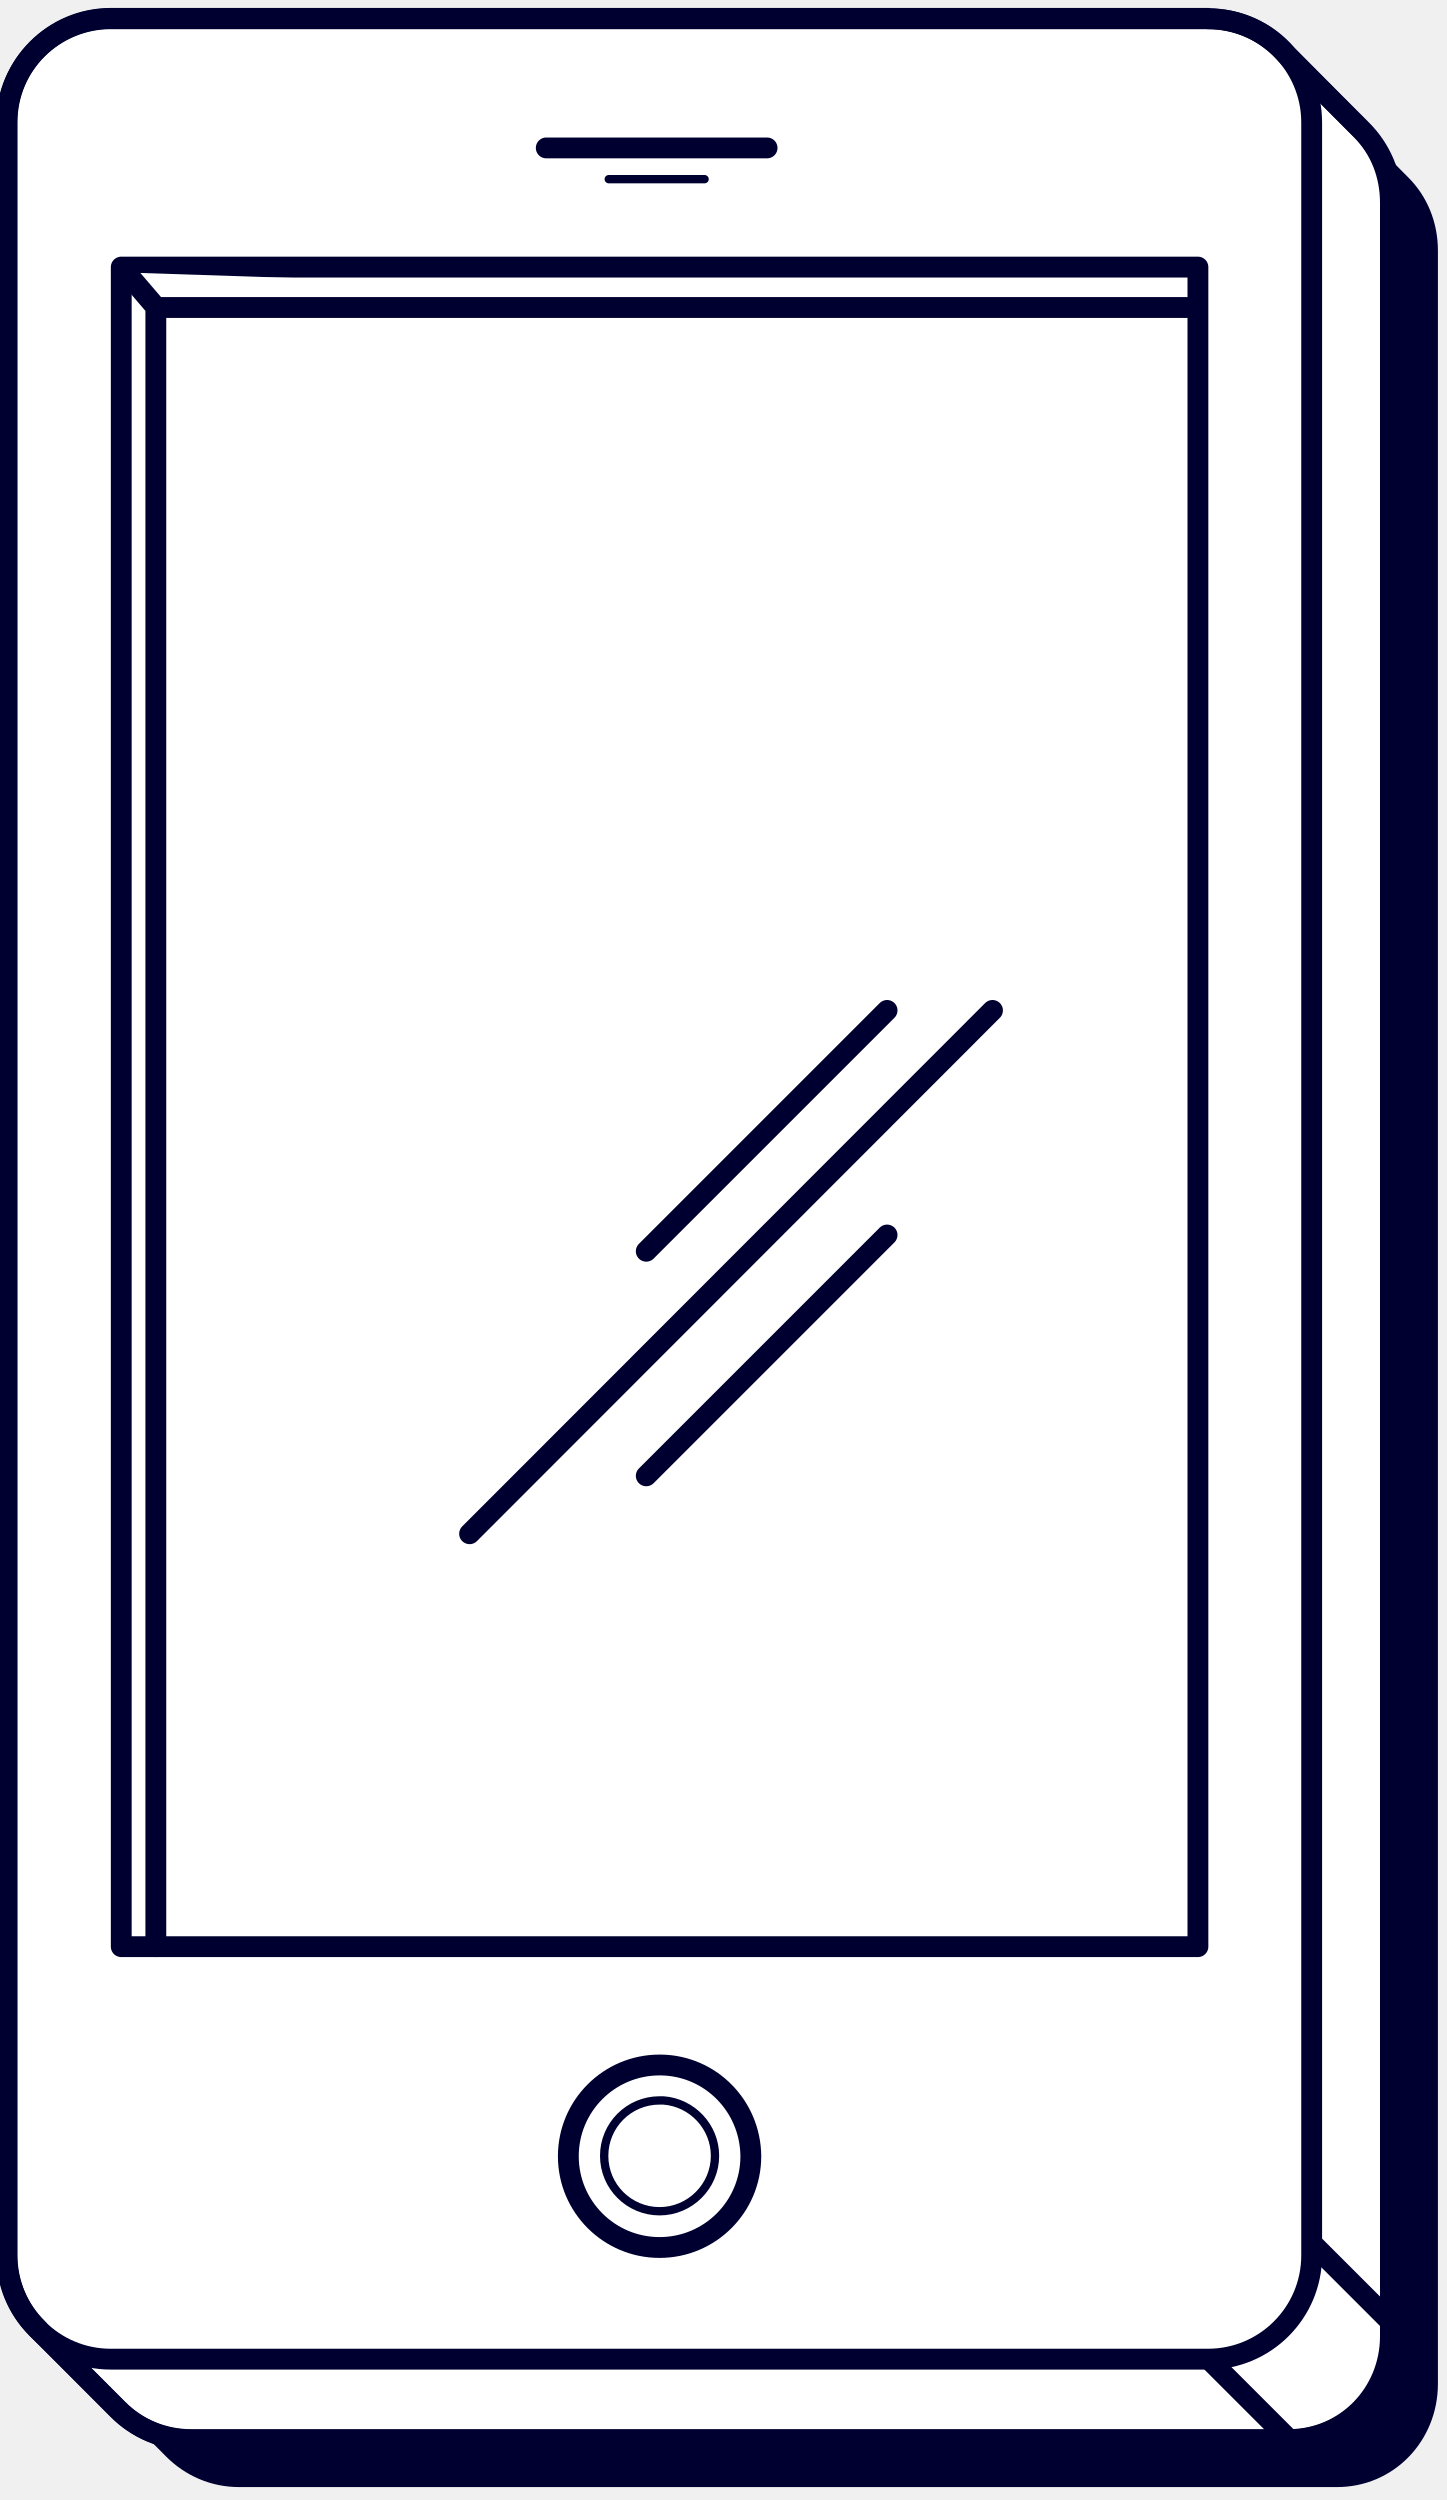
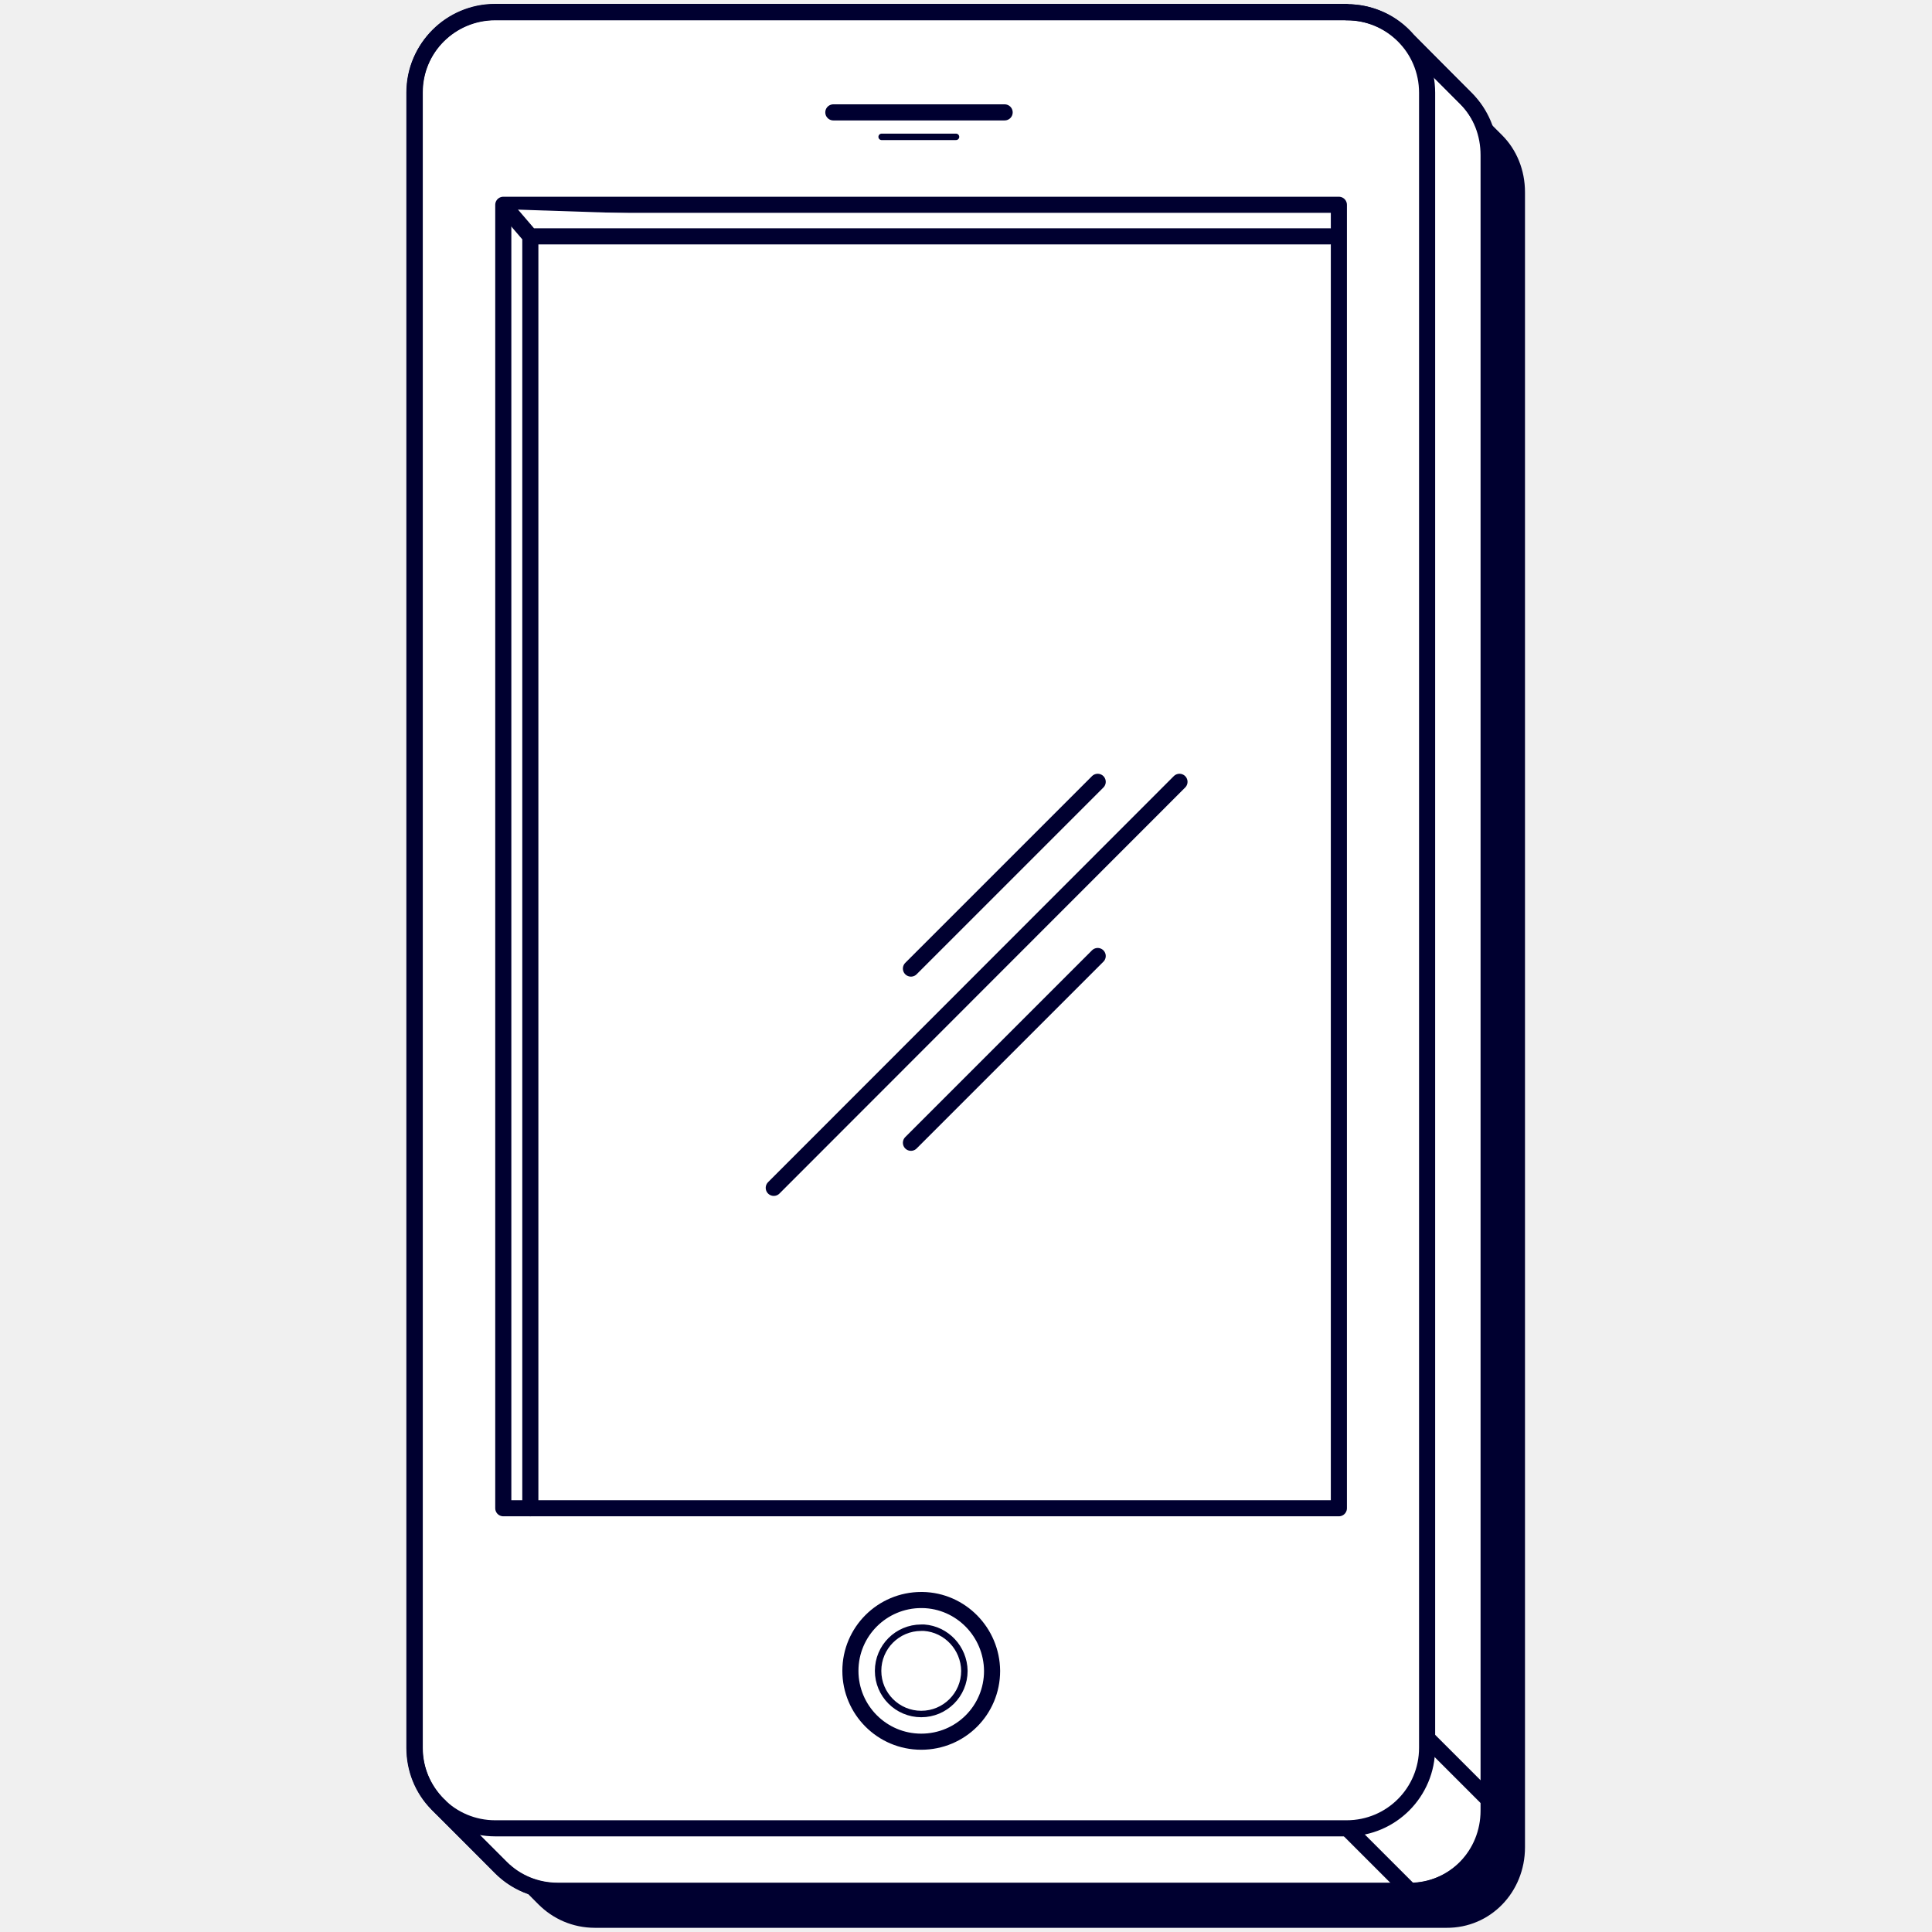
- <svg xmlns="http://www.w3.org/2000/svg" version="1.1" x="0px" y="0px" viewBox="0 0 347.1 600" enable-background="new 0 0 347.1 600" xml:space="preserve">
+ <svg xmlns="http://www.w3.org/2000/svg" version="1.1" id="Layer_1" x="0px" y="0px" viewBox="-252.5 -285 600 600" enable-background="new -252.5 -285 600 600" xml:space="preserve">
  <g id="shadow">
-     <path fill="#000030" d="M345.1,572.1V60.2c0-6.9-2.6-13.1-7.1-17.6l-17.9-18c-4.6-5.3-11.2-8.7-18.8-8.7H38.1   c-13.7,0-23.9,11.1-23.9,24.8v511.9c0,6.9,2.4,13.2,6.9,17.7l-0.3,0.1l19.1,19.2c4.5,4.5,10.6,7.3,17.5,7.3h263.3   C334.4,597,345.1,585.9,345.1,572.1z" />
+     <path fill="#000030" d="M221.1,288.7v-514c0-6.9-2.6-13.2-7.1-17.7L196-261c-4.6-5.3-11.2-8.7-18.9-8.7H-87.1   c-13.8,0-24,11.1-24,24.9v514c0,6.9,2.4,13.3,6.9,17.8l-0.3,0.1l19.2,19.3c4.5,4.5,10.6,7.3,17.6,7.3h264.4   C210.4,313.8,221.1,302.6,221.1,288.7z" />
  </g>
  <g id="illustration">
    <g>
      <g>
        <g>
-           <path fill="#FFFFFF" stroke="#000030" stroke-width="5" stroke-linecap="round" stroke-linejoin="round" stroke-miterlimit="10" d="      M307.9,12.3l18.9,18.9c4.5,4.5,7.3,10.7,7.3,17.6v511.9c0,13.7-11.1,24.9-24.9,24.9H45.9c-6.9,0-13.1-2.8-17.6-7.3L9.1,559" />
+           <path fill="#FFFFFF" stroke="#000030" stroke-width="5" stroke-linecap="round" stroke-linejoin="round" stroke-miterlimit="10" d="      M183.8-273.4l19,19c4.5,4.5,7.3,10.7,7.3,17.7v514c0,13.8-11.1,25-25,25H-79.3c-6.9,0-13.2-2.8-17.7-7.3l-19.3-19.4" />
        </g>
-         <path fill="#FFFFFF" stroke="#000030" stroke-width="5" stroke-linecap="round" stroke-linejoin="round" stroke-miterlimit="10" d="     M289.9,4.5c13.7,0,24.9,11.1,24.9,24.9v511.9c0,13.7-11.1,24.9-24.9,24.9H26.6c-13.7,0-24.9-11.1-24.9-24.9V29.3     c0-13.7,11.1-24.9,24.9-24.9H289.9z" />
-         <path fill="#FFFFFF" stroke="#000030" stroke-width="5" stroke-linecap="round" stroke-linejoin="round" stroke-miterlimit="10" d="     M287.5,467.2H29.1V64.1h258.4v9.8V467.2z" />
-         <path fill="#FFFFFF" stroke="#000030" stroke-width="5" stroke-linecap="round" stroke-linejoin="round" stroke-miterlimit="10" d="     M158.7,495.6c0,0-0.1,0-0.1,0c-0.1,0-0.2,0-0.3,0c-12.1,0-21.9,9.8-21.9,21.9c0,12.1,9.8,21.9,21.9,21.9s21.9-9.8,21.9-21.9     C180.1,505.5,170.6,495.8,158.7,495.6z" />
-         <path fill="#FFFFFF" stroke="#000030" stroke-width="5" stroke-linecap="round" stroke-linejoin="round" stroke-miterlimit="10" d="     M37.4,467.2V73.9 M30.3,65.4l7.2,8.4H285" />
-         <path fill="#FFFFFF" stroke="#000030" stroke-width="5" stroke-linecap="round" stroke-linejoin="round" stroke-miterlimit="10" d="     M305.9,9.5" />
-         <path fill="#FFFFFF" stroke="#000030" stroke-width="2" stroke-linecap="round" stroke-linejoin="round" stroke-miterlimit="10" d="     M159.2,504.1c-0.3,0-0.6,0-0.9,0c-7.4,0-13.3,6-13.3,13.3c0,7.4,6,13.3,13.3,13.3s13.3-6,13.3-13.3     C171.6,510.4,166.1,504.6,159.2,504.1z" />
-         <path fill="#FFFFFF" stroke="#000030" stroke-width="5" stroke-linecap="round" stroke-linejoin="round" stroke-miterlimit="10" d="     M238.2,242.5L112.7,368.1 M212.9,242.5l-57.8,57.8 M212.9,296.4l-57.8,57.8" />
+         <path fill="#FFFFFF" stroke="#000030" stroke-width="5" stroke-linecap="round" stroke-linejoin="round" stroke-miterlimit="10" d="     M165.7-281.2c13.8,0,25,11.1,25,25v514c0,13.8-11.1,25-25,25H-98.7c-13.8,0-25-11.1-25-25v-514.1c0-13.8,11.1-25,25-25h264.4     V-281.2z" />
+         <path fill="#FFFFFF" stroke="#000030" stroke-width="5" stroke-linecap="round" stroke-linejoin="round" stroke-miterlimit="10" d="     M163.3,183.4H-96.2v-404.8h259.5v9.8V183.4z" />
+         <path fill="#FFFFFF" stroke="#000030" stroke-width="5" stroke-linecap="round" stroke-linejoin="round" stroke-miterlimit="10" d="     M34,211.9h-0.1c-0.1,0-0.2,0-0.3,0c-12.1,0-22,9.8-22,22c0,12.1,9.8,22,22,22s22-9.8,22-22C55.5,221.9,45.9,212.1,34,211.9z" />
+         <path fill="#FFFFFF" stroke="#000030" stroke-width="5" stroke-linecap="round" stroke-linejoin="round" stroke-miterlimit="10" d="     M-87.8,183.4v-394.9 M-95-220l7.2,8.4h248.5" />
+         <path fill="#FFFFFF" stroke="#000030" stroke-width="5" stroke-linecap="round" stroke-linejoin="round" stroke-miterlimit="10" d="     M181.8-276.2" />
+         <path fill="#FFFFFF" stroke="#000030" stroke-width="2" stroke-linecap="round" stroke-linejoin="round" stroke-miterlimit="10" d="     M34.5,220.5c-0.3,0-0.6,0-0.9,0c-7.4,0-13.4,6-13.4,13.4c0,7.4,6,13.4,13.4,13.4s13.4-6,13.4-13.4     C46.9,226.8,41.4,221,34.5,220.5z" />
+         <path fill="#FFFFFF" stroke="#000030" stroke-width="5" stroke-linecap="round" stroke-linejoin="round" stroke-miterlimit="10" d="     M113.8-42.2l-126,126.1 M88.4-42.2l-58,58 M88.4,11.9l-58,58" />
      </g>
    </g>
-     <path fill="none" stroke="#000030" stroke-width="5" stroke-linecap="round" stroke-linejoin="round" stroke-miterlimit="10" d="   M131.1,35.5h53" />
-     <path fill="none" stroke="#000030" stroke-width="2" stroke-linecap="round" stroke-linejoin="round" stroke-miterlimit="10" d="   M146.1,43h23" />
-     <line fill="#FFFFFF" stroke="#000030" stroke-width="5" stroke-linecap="round" stroke-linejoin="round" stroke-miterlimit="10" x1="315.3" y1="538.8" x2="334.5" y2="558" />
-     <line fill="#FFFFFF" stroke="#000030" stroke-width="5" stroke-linecap="round" stroke-linejoin="round" stroke-miterlimit="10" x1="290.5" y1="566.6" x2="309.7" y2="585.8" />
+     <path fill="none" stroke="#000030" stroke-width="5" stroke-linecap="round" stroke-linejoin="round" stroke-miterlimit="10" d="   M6.3-250.1h53.2" />
+     <path fill="none" stroke="#000030" stroke-width="2" stroke-linecap="round" stroke-linejoin="round" stroke-miterlimit="10" d="   M21.3-242.5h23.1" />
+     <path fill="none" stroke="#000030" stroke-width="5" stroke-linecap="round" stroke-linejoin="round" stroke-miterlimit="10" d="   M191.2,255.3c0,0,7.2,7.2,9.6,9.6c2.4,2.4,9.6,9.6,9.6,9.6" />
+     <path fill="none" stroke="#000030" stroke-width="5" stroke-linecap="round" stroke-linejoin="round" stroke-miterlimit="10" d="   M166.3,283.2c0,0,5.5,5.5,7.4,7.4c3,3,11.9,11.9,11.9,11.9" />
  </g>
  <g id="outline">
    <g>
-       <path fill="#000030" d="M309.2,588H45.9c-7.3,0-14.2-2.8-19.3-8L7.3,560.8c-0.2-0.2-0.3-0.3-0.5-0.5c-5-5.1-7.7-11.9-7.7-19V29.3    C-0.9,14.3,11.5,2,26.6,2h263.4c8,0,15.5,3.4,20.7,9.5l17.7,17.9c5.2,5.2,7.8,12,7.8,19.3v511.9C336.1,575.7,324.3,588,309.2,588z     M11.3,557.7l18.8,18.8c4.2,4.2,9.8,6.5,15.8,6.5h263.4c12.3,0,21.9-10,21.9-22.3V48.7c0-6-2.1-11.6-6.3-15.8l-17.9-18    c0,0,0-0.1-0.1-0.1c-4.3-5-10.4-7.8-16.9-7.8H26.6C14.3,7,4.1,17,4.1,29.3v511.9c0,6,2.4,11.7,6.7,15.9    C11,557.3,11.2,557.5,11.3,557.7z" />
+       <path fill="#000030" d="M185.1,304.7H-79.3c-7.3,0-14.3-2.8-19.4-8l-19.4-19.3c-0.2-0.2-0.3-0.3-0.5-0.5c-5-5.1-7.7-11.9-7.7-19.1    v-514.1c0-15.1,12.5-27.4,27.6-27.4h264.5c8,0,15.6,3.4,20.8,9.5l17.8,18c5.2,5.2,7.8,12,7.8,19.4v514    C212.1,292.4,200.3,304.7,185.1,304.7z M-114,274.3l18.9,18.9c4.2,4.2,9.8,6.5,15.9,6.5h264.5c12.4,0,22-10,22-22.4v-514.1    c0-6-2.1-11.6-6.3-15.9l-18-18.1c0,0,0-0.1-0.1-0.1c-4.3-5-10.4-7.8-17-7.8H-98.7c-12.4,0-22.6,10-22.6,22.4v514    c0,6,2.4,11.7,6.7,16C-114.3,273.9-114.1,274.1-114,274.3z" />
    </g>
  </g>
</svg>
